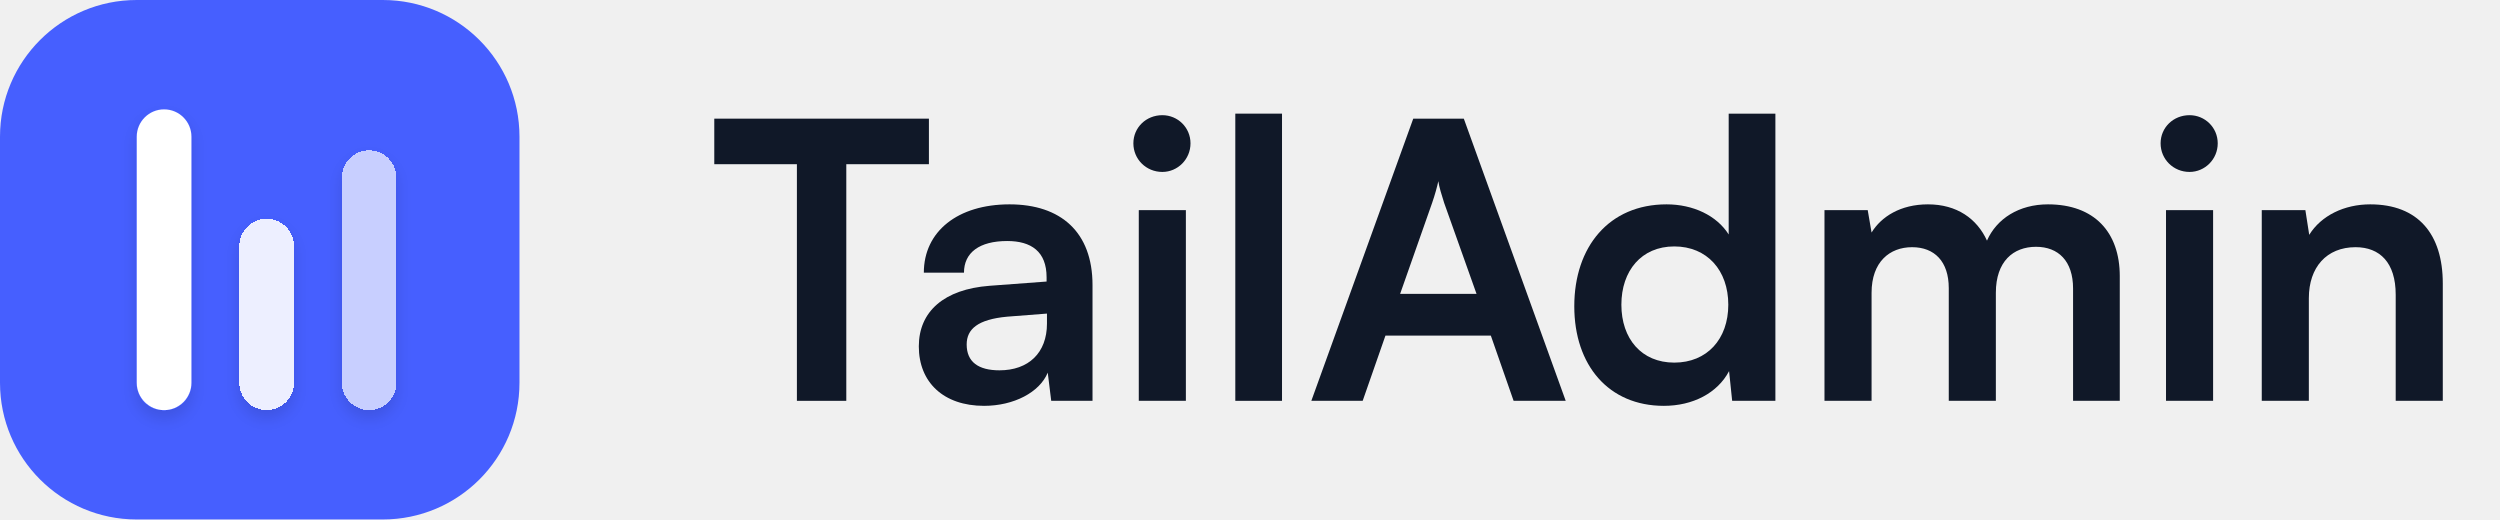
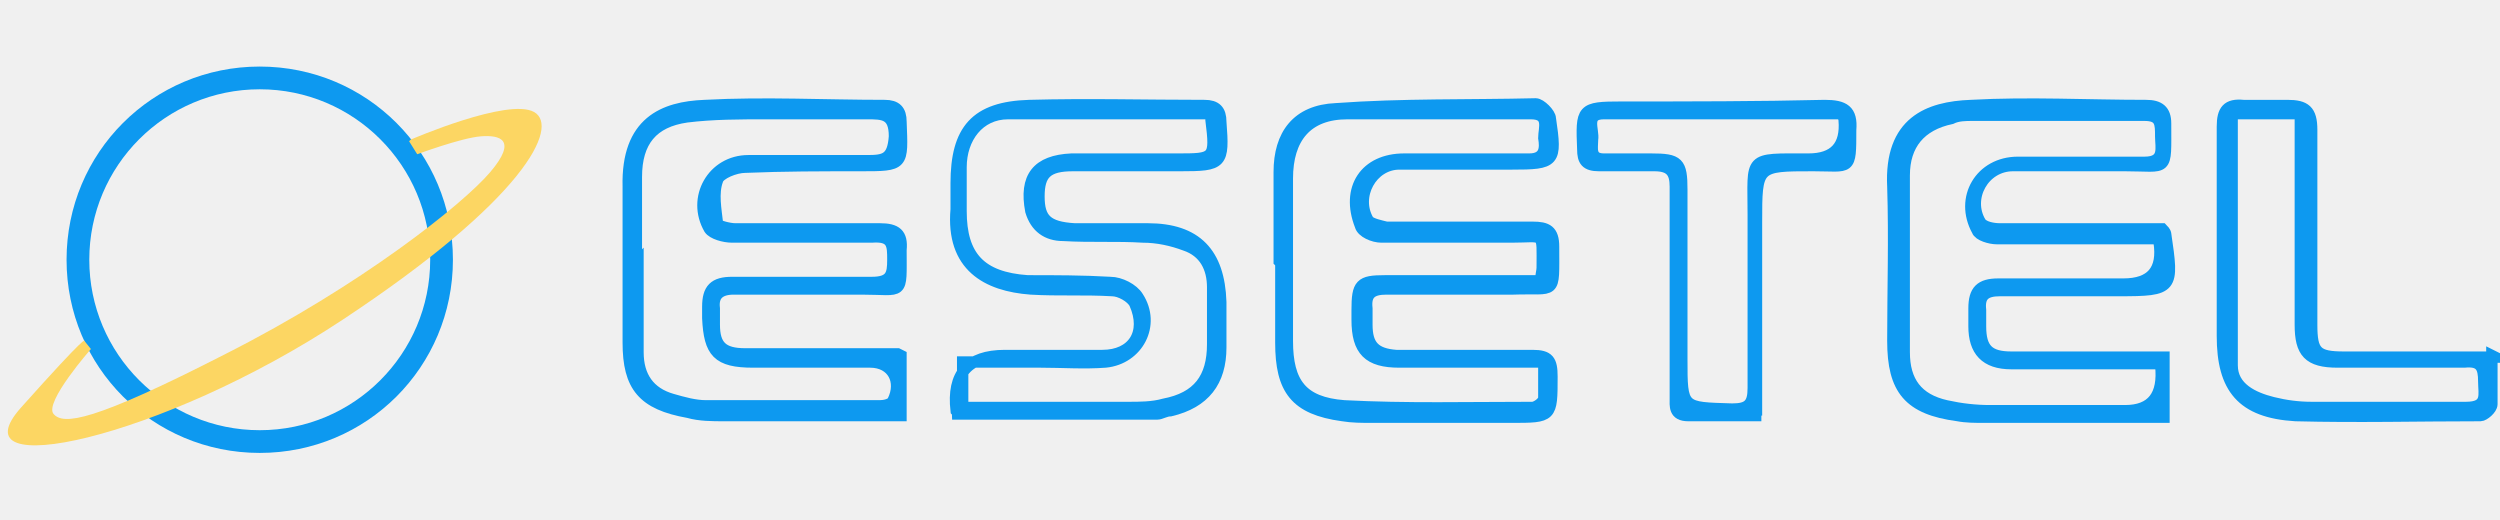
- <svg xmlns="http://www.w3.org/2000/svg" width="154" height="32" viewBox="0 0 154 32" fill="none">
-   <path d="M0 8.421C0 3.77 3.77 0 8.421 0H23.579C28.23 0 32 3.77 32 8.421V23.579C32 28.23 28.23 32 23.579 32H8.421C3.77 32 0 28.23 0 23.579V8.421Z" fill="#465FFF" />
-   <g filter="url(#filter0_d_1624_24907)">
-     <path d="M8.424 8.422C8.424 7.491 9.178 6.737 10.108 6.737V6.737C11.038 6.737 11.792 7.491 11.792 8.422V23.579C11.792 24.51 11.038 25.264 10.108 25.264V25.264C9.178 25.264 8.424 24.51 8.424 23.579V8.422Z" fill="white" />
+ <svg xmlns="http://www.w3.org/2000/svg" id="Capa_1" data-name="Capa 1" version="1.1" viewBox="0 0 154 32">
+   <defs>
+     <style>
+       .cls-1, .cls-2 {
+         fill: #0d99f0;
+       }
+ 
+       .cls-1, .cls-3 {
+         stroke-width: 0px;
+       }
+ 
+       .cls-2 {
+         stroke: #0d99f0;
+         stroke-miterlimit: 10;
+         stroke-width: .7px;
+       }
+ 
+       .cls-3 {
+         fill: #fcd663;
+       }
+     </style>
+   </defs>
+   <path class="cls-2" d="M133.2,14.1c.2.2.2.3.2.3.5,3.4.5,3.5-2.9,3.5-2.4,0-4.9,0-7.3,0-.9,0-1.3.3-1.2,1.2,0,.3,0,.6,0,1,0,1.4.5,1.9,1.9,1.9,2.7,0,5.4,0,8,0,.4,0,.9,0,1.4,0v3.7c-.5,0-1,0-1.4,0-3.2,0-6.5,0-9.7,0-.5,0-1.1,0-1.6-.1-3-.4-4-1.6-4-4.6,0-3.2.1-6.3,0-9.5-.2-4,2.2-4.9,4.8-5,3.6-.2,7.2,0,10.8,0,.8,0,1.2.3,1.2,1.1,0,3.1.2,2.6-2.5,2.6-2.3,0-4.6,0-6.9,0-1.8,0-2.9,2-2,3.5.2.3.8.4,1.2.4,2.8,0,5.7,0,8.5,0,.5,0,1,0,1.4,0ZM132.9,22.4c-.8,0-1.5,0-2.2,0-2.3,0-4.5,0-6.8,0-1.6,0-2.3-.8-2.3-2.3,0-.4,0-.7,0-1.1,0-1.1.4-1.5,1.5-1.5,2.6,0,5.1,0,7.7,0q2.6,0,2.2-2.6s0,0-.2-.2c-.3,0-.8,0-1.2,0-2.9,0-5.8,0-8.6,0-.4,0-1.1-.2-1.2-.5-1.1-2,.2-4.2,2.5-4.2,2.6,0,5.2,0,7.8,0,1.3,0,1-.9,1-1.6,0-.8,0-1.3-1-1.3-3.5,0-7.1,0-10.6,0-.4,0-.9,0-1.3.2-1.9.4-2.9,1.6-2.9,3.5,0,3.6,0,7.3,0,10.9,0,1.8.8,2.9,2.6,3.3.9.2,1.8.3,2.7.3,2.8,0,5.5,0,8.3,0q2.5,0,2.2-2.8Z" />
+   <path class="cls-2" d="M55.5,21.9v3.7c-1.1,0-2.2,0-3.2,0-2.6,0-5.1,0-7.7,0-.7,0-1.5,0-2.2-.2-2.8-.5-3.7-1.6-3.7-4.3,0-3.2,0-6.4,0-9.6-.1-4,2.2-4.9,4.7-5,3.7-.2,7.4,0,11.1,0,.7,0,1,.3,1,1,.1,2.7.2,2.7-2.5,2.7-2.4,0-4.7,0-7.1.1-.6,0-1.6.4-1.7.8-.3.8-.1,1.8,0,2.7,0,.1.7.3,1.1.3,3,0,5.9,0,8.9,0,1,0,1.4.3,1.3,1.3,0,2.9.2,2.4-2.4,2.4-2.6,0-5.3,0-7.9,0-.9,0-1.3.4-1.2,1.2,0,.3,0,.6,0,1,0,1.3.5,1.8,1.9,1.8,2.7,0,5.4,0,8,0,.4,0,.9,0,1.4,0ZM39.3,16.1h0c0,1.9,0,3.7,0,5.6,0,1.5.7,2.5,2.1,2.9.7.2,1.4.4,2.1.4,3.6,0,7.1,0,10.7,0,.3,0,.7-.1.8-.3.6-1.2,0-2.4-1.4-2.4-2.4,0-4.8,0-7.2,0-2.2,0-2.7-.6-2.8-2.7,0-.2,0-.5,0-.7,0-1.1.4-1.5,1.5-1.5,2.9,0,5.8,0,8.6,0,1.2,0,1.3-.5,1.3-1.4,0-.9,0-1.5-1.3-1.4-2.9,0-5.8,0-8.6,0-.5,0-1.2-.2-1.4-.5-1.1-1.9.2-4.2,2.4-4.2,2.4,0,4.9,0,7.3,0,1.1,0,1.6-.1,1.7-1.5,0-1.4-.7-1.4-1.7-1.4-2.1,0-4.1,0-6.2,0-1.6,0-3.3,0-4.9.2-2.1.3-3.1,1.5-3.1,3.7,0,1.8,0,3.6,0,5.3Z" />
+   <path class="cls-2" d="M78.8,16.1c0-1.8,0-3.6,0-5.5,0-2.3,1.1-3.8,3.5-3.9,4.1-.3,8.2-.2,12.3-.3.3,0,.9.6.9.9.4,2.7.3,2.8-2.4,2.8-2.3,0-4.6,0-6.9,0-1.7,0-2.8,2-1.9,3.5.2.2.7.3,1.1.4,3,0,6,0,9,0,.9,0,1.3.2,1.3,1.2,0,3.1.2,2.5-2.5,2.6-2.6,0-5.2,0-7.8,0-.9,0-1.3.3-1.2,1.2,0,.3,0,.6,0,1,0,1.3.5,1.8,1.8,1.9,2.8,0,5.6,0,8.4,0,1,0,1.2.3,1.2,1.3,0,2.5,0,2.5-2.5,2.5-2.9,0-5.8,0-8.6,0-.6,0-1.2,0-1.8-.1-2.9-.4-3.8-1.6-3.8-4.5,0-1.6,0-3.2,0-4.9,0,0,0,0,0,0ZM94.9,17.4c0-.4.1-.7.1-.9,0-2.3.2-1.9-1.9-1.9-2.7,0-5.4,0-8,0-.5,0-1.2-.3-1.3-.7-.9-2.3.3-4.1,2.7-4.1,2.6,0,5.1,0,7.7,0,1,0,1-.7.9-1.3,0-.6.4-1.5-.8-1.5-3.8,0-7.6,0-11.3,0-2.5,0-3.7,1.5-3.7,4,0,3.3,0,6.6,0,10,0,2.6.9,3.8,3.5,4,3.8.2,7.7.1,11.6.1.2,0,.7-.3.7-.6,0-.7,0-1.4,0-2.2-.7,0-1.1,0-1.6,0-2.4,0-4.9,0-7.3,0-1.9,0-2.6-.7-2.6-2.6,0-.2,0-.4,0-.6,0-1.6.2-1.8,1.7-1.8,2.5,0,5,0,7.4,0,.7,0,1.4,0,2.2,0Z" />
+   <path class="cls-2" d="M59,25.5c0-.1-.1-.2-.1-.2q-.4-3.4,3-3.4c2,0,4,0,6,0,1.9,0,2.8-1.4,2-3.2-.2-.4-.9-.8-1.4-.8-1.7-.1-3.3,0-5-.1-2.7-.2-4.9-1.4-4.6-4.9,0-.5,0-1.1,0-1.6,0-3.3,1.2-4.7,4.5-4.8,3.6-.1,7.2,0,10.8,0,.7,0,1,.3,1,1,.2,2.6.1,2.7-2.5,2.7-2.2,0-4.4,0-6.6,0-1.6,0-2.1.5-2.1,1.9,0,1.4.5,1.9,2.2,2,1.5,0,3,0,4.5,0,3,0,4.4,1.5,4.5,4.5,0,.9,0,1.9,0,2.8,0,2.1-1,3.4-3.1,3.9-.3,0-.6.2-.8.2-4.1,0-8.2,0-12.3,0ZM74.5,7c-4.1,0-8.3,0-12.4,0-1.8,0-2.9,1.5-2.9,3.3,0,.9,0,1.8,0,2.7,0,2.8,1.2,4.1,4.1,4.3,1.7,0,3.4,0,5.1.1.6,0,1.4.4,1.7.9,1.1,1.7,0,3.8-2,4-1.3.1-2.7,0-4,0-1.6,0-3.2,0-4.8,0v2.8c3.4,0,6.8,0,10.2,0,.7,0,1.5,0,2.2-.2,2.1-.4,3-1.6,3-3.7,0-1.2,0-2.3,0-3.5,0-1.2-.5-2.2-1.7-2.6-.8-.3-1.7-.5-2.6-.5-1.6-.1-3.2,0-4.9-.1-1,0-1.7-.5-2-1.5-.4-2.1.4-3.1,2.5-3.2,2.2,0,4.3,0,6.5,0,2.3,0,2.4,0,2.1-2.4,0-.1,0-.2-.1-.4Z" />
+   <path class="cls-2" d="M153.5,21.9c0,1.1,0,2.1,0,3,0,.3-.5.7-.7.7-3.8,0-7.6.1-11.4,0-3.3-.2-4.5-1.7-4.5-4.9,0-4.3,0-8.6,0-12.9,0-1,.3-1.4,1.3-1.3.9,0,1.8,0,2.7,0,1.1,0,1.5.3,1.5,1.5,0,4,0,8,0,12,0,1.7.3,2,2,2,3,0,6.1,0,9.3,0ZM137.5,7c0,5.2,0,10.3,0,15.5,0,1.4,1.3,2,2.5,2.3.8.2,1.6.3,2.4.3,3.2,0,6.3,0,9.5,0,1.4,0,1.1-.8,1.1-1.6,0-.9-.2-1.3-1.2-1.2-2.6,0-5.2,0-7.8,0-1.8,0-2.3-.6-2.3-2.3,0-3.9,0-7.8,0-11.7,0-.4,0-.9,0-1.3h-4.2Z" />
+   <path class="cls-2" d="M108.5,25.6c-1.6,0-3.1,0-4.5,0-.9,0-.8-.6-.8-1.1,0-2.8,0-5.6,0-8.4,0-1.5,0-3.1,0-4.6,0-.9-.3-1.3-1.3-1.3-1.1,0-2.3,0-3.4,0-.8,0-1-.3-1-1-.1-2.5-.1-2.6,2.4-2.6,4.2,0,8.4,0,12.5-.1,1.2,0,1.7.3,1.6,1.5,0,2.6,0,2.2-2.3,2.2-3.5,0-3.5,0-3.5,3.5,0,3.4,0,6.8,0,10.2,0,.5,0,1,0,1.7ZM113.5,7c-4.9,0-9.8,0-14.7,0-1.2,0-.6,1-.7,1.6,0,.5-.2,1.2.7,1.2,1,0,1.9,0,2.9,0,1.7,0,1.9.2,1.9,1.9,0,3.5,0,7,0,10.4,0,3.1,0,3,3.1,3.1,1,0,1.3-.3,1.3-1.3,0-3.6,0-7.1,0-10.7,0-3.6-.4-3.4,3.4-3.4q2.4,0,2.2-2.4c0,0,0-.2-.2-.4Z" />
+   <g>
+     <path class="cls-1" d="M16,27.9c-6.6,0-11.9-5.3-11.9-11.9S9.4,4.1,16,4.1s11.9,5.3,11.9,11.9-5.3,11.9-11.9,11.9ZM16,5.5c-5.8,0-10.5,4.7-10.5,10.5s4.7,10.5,10.5,10.5,10.5-4.7,10.5-10.5-4.7-10.5-10.5-10.5Z" />
+     <path class="cls-3" d="M25.3,8.6s6-2.6,7.6-1.7-.6,5.4-11.8,12.8C9.9,27.1-2.9,29.8,1.3,25.1s3.9-4.1,3.9-4.1l.4.5s-2.9,3.3-2.3,4,2.4.5,10.6-3.7c8.3-4.2,14.6-9.2,16.3-11.2s.6-2.3-.6-2.2-3.9,1.1-3.9,1.1l-.5-.8Z" />
  </g>
-   <g filter="url(#filter1_d_1624_24907)">
-     <path d="M14.742 15.157C14.742 14.227 15.496 13.473 16.426 13.473V13.473C17.357 13.473 18.111 14.227 18.111 15.157V23.578C18.111 24.508 17.357 25.262 16.426 25.262V25.262C15.496 25.262 14.742 24.508 14.742 23.578V15.157Z" fill="white" fill-opacity="0.9" shape-rendering="crispEdges" />
-   </g>
-   <g filter="url(#filter2_d_1624_24907)">
-     <path d="M21.055 10.946C21.055 10.016 21.809 9.262 22.739 9.262V9.262C23.669 9.262 24.423 10.016 24.423 10.946V23.578C24.423 24.508 23.669 25.262 22.739 25.262V25.262C21.809 25.262 21.055 24.508 21.055 23.578V10.946Z" fill="white" fill-opacity="0.7" shape-rendering="crispEdges" />
-   </g>
-   <path d="M44 10.115H49.089V24.691H52.132V10.115H57.221V7.309H44V10.115Z" fill="#101828" />
-   <path d="M60.617 25C62.448 25 64.042 24.168 64.541 22.955L64.755 24.691H67.299V17.558C67.299 14.3 65.349 12.588 62.187 12.588C59.001 12.588 56.908 14.252 56.908 16.797H59.381C59.381 15.56 60.332 14.847 62.044 14.847C63.519 14.847 64.47 15.489 64.47 17.082V17.343L60.95 17.605C58.168 17.819 56.599 19.174 56.599 21.338C56.599 23.549 58.121 25 60.617 25ZM61.569 22.812C60.261 22.812 59.547 22.289 59.547 21.219C59.547 20.268 60.237 19.674 62.044 19.507L64.493 19.317V19.935C64.493 21.742 63.352 22.812 61.569 22.812Z" fill="#101828" />
-   <path d="M71.6 10.591C72.551 10.591 73.335 9.806 73.335 8.831C73.335 7.856 72.551 7.095 71.6 7.095C70.601 7.095 69.816 7.856 69.816 8.831C69.816 9.806 70.601 10.591 71.6 10.591ZM70.149 24.691H73.05V12.944H70.149V24.691Z" fill="#101828" />
-   <path d="M78.972 24.691V7H76.095V24.691H78.972Z" fill="#101828" />
-   <path d="M83.941 24.691L85.344 20.672H91.835L93.238 24.691H96.448L90.171 7.309H87.056L80.778 24.691H83.941ZM88.221 12.493C88.387 12.017 88.53 11.494 88.601 11.161C88.649 11.518 88.815 12.041 88.958 12.493L90.955 18.104H86.247L88.221 12.493Z" fill="#101828" />
-   <path d="M102.493 25C104.276 25 105.798 24.215 106.511 22.86L106.701 24.691H109.364V7H106.487V14.443C105.75 13.277 104.3 12.588 102.659 12.588C99.116 12.588 96.976 15.203 96.976 18.865C96.976 22.503 99.092 25 102.493 25ZM103.135 22.337C101.113 22.337 99.877 20.863 99.877 18.77C99.877 16.678 101.113 15.18 103.135 15.18C105.156 15.18 106.463 16.654 106.463 18.77C106.463 20.886 105.156 22.337 103.135 22.337Z" fill="#101828" />
-   <path d="M115.289 24.691V18.033C115.289 16.131 116.406 15.227 117.785 15.227C119.164 15.227 120.044 16.107 120.044 17.748V24.691H122.945V18.033C122.945 16.107 124.015 15.203 125.418 15.203C126.797 15.203 127.701 16.083 127.701 17.771V24.691H130.578V17.011C130.578 14.3 129.008 12.588 126.155 12.588C124.372 12.588 122.993 13.468 122.398 14.823C121.78 13.468 120.543 12.588 118.76 12.588C117.072 12.588 115.883 13.349 115.289 14.324L115.051 12.944H112.388V24.691H115.289Z" fill="#101828" />
-   <path d="M134.876 10.591C135.827 10.591 136.612 9.806 136.612 8.831C136.612 7.856 135.827 7.095 134.876 7.095C133.877 7.095 133.093 7.856 133.093 8.831C133.093 9.806 133.877 10.591 134.876 10.591ZM133.426 24.691H136.327V12.944H133.426V24.691Z" fill="#101828" />
-   <path d="M142.225 24.691V18.366C142.225 16.464 143.318 15.227 145.102 15.227C146.6 15.227 147.575 16.178 147.575 18.152V24.691H150.476V17.462C150.476 14.419 148.954 12.588 146.005 12.588C144.412 12.588 142.985 13.277 142.248 14.466L142.011 12.944H139.324V24.691H142.225Z" fill="#101828" />
-   <defs>
-     <filter id="filter0_d_1624_24907" x="7.424" y="6.237" width="5.368" height="20.526" filterUnits="userSpaceOnUse" color-interpolation-filters="sRGB">
-       <feFlood flood-opacity="0" result="BackgroundImageFix" />
-       <feColorMatrix in="SourceAlpha" type="matrix" values="0 0 0 0 0 0 0 0 0 0 0 0 0 0 0 0 0 0 127 0" result="hardAlpha" />
-       <feOffset dy="0.5" />
-       <feGaussianBlur stdDeviation="0.5" />
-       <feComposite in2="hardAlpha" operator="out" />
-       <feColorMatrix type="matrix" values="0 0 0 0 0 0 0 0 0 0 0 0 0 0 0 0 0 0 0.12 0" />
-       <feBlend mode="normal" in2="BackgroundImageFix" result="effect1_dropShadow_1624_24907" />
-       <feBlend mode="normal" in="SourceGraphic" in2="effect1_dropShadow_1624_24907" result="shape" />
-     </filter>
-     <filter id="filter1_d_1624_24907" x="13.742" y="12.973" width="5.368" height="13.79" filterUnits="userSpaceOnUse" color-interpolation-filters="sRGB">
-       <feFlood flood-opacity="0" result="BackgroundImageFix" />
-       <feColorMatrix in="SourceAlpha" type="matrix" values="0 0 0 0 0 0 0 0 0 0 0 0 0 0 0 0 0 0 127 0" result="hardAlpha" />
-       <feOffset dy="0.5" />
-       <feGaussianBlur stdDeviation="0.5" />
-       <feComposite in2="hardAlpha" operator="out" />
-       <feColorMatrix type="matrix" values="0 0 0 0 0 0 0 0 0 0 0 0 0 0 0 0 0 0 0.12 0" />
-       <feBlend mode="normal" in2="BackgroundImageFix" result="effect1_dropShadow_1624_24907" />
-       <feBlend mode="normal" in="SourceGraphic" in2="effect1_dropShadow_1624_24907" result="shape" />
-     </filter>
-     <filter id="filter2_d_1624_24907" x="20.055" y="8.762" width="5.368" height="18" filterUnits="userSpaceOnUse" color-interpolation-filters="sRGB">
-       <feFlood flood-opacity="0" result="BackgroundImageFix" />
-       <feColorMatrix in="SourceAlpha" type="matrix" values="0 0 0 0 0 0 0 0 0 0 0 0 0 0 0 0 0 0 127 0" result="hardAlpha" />
-       <feOffset dy="0.5" />
-       <feGaussianBlur stdDeviation="0.5" />
-       <feComposite in2="hardAlpha" operator="out" />
-       <feColorMatrix type="matrix" values="0 0 0 0 0 0 0 0 0 0 0 0 0 0 0 0 0 0 0.12 0" />
-       <feBlend mode="normal" in2="BackgroundImageFix" result="effect1_dropShadow_1624_24907" />
-       <feBlend mode="normal" in="SourceGraphic" in2="effect1_dropShadow_1624_24907" result="shape" />
-     </filter>
-   </defs>
</svg>
